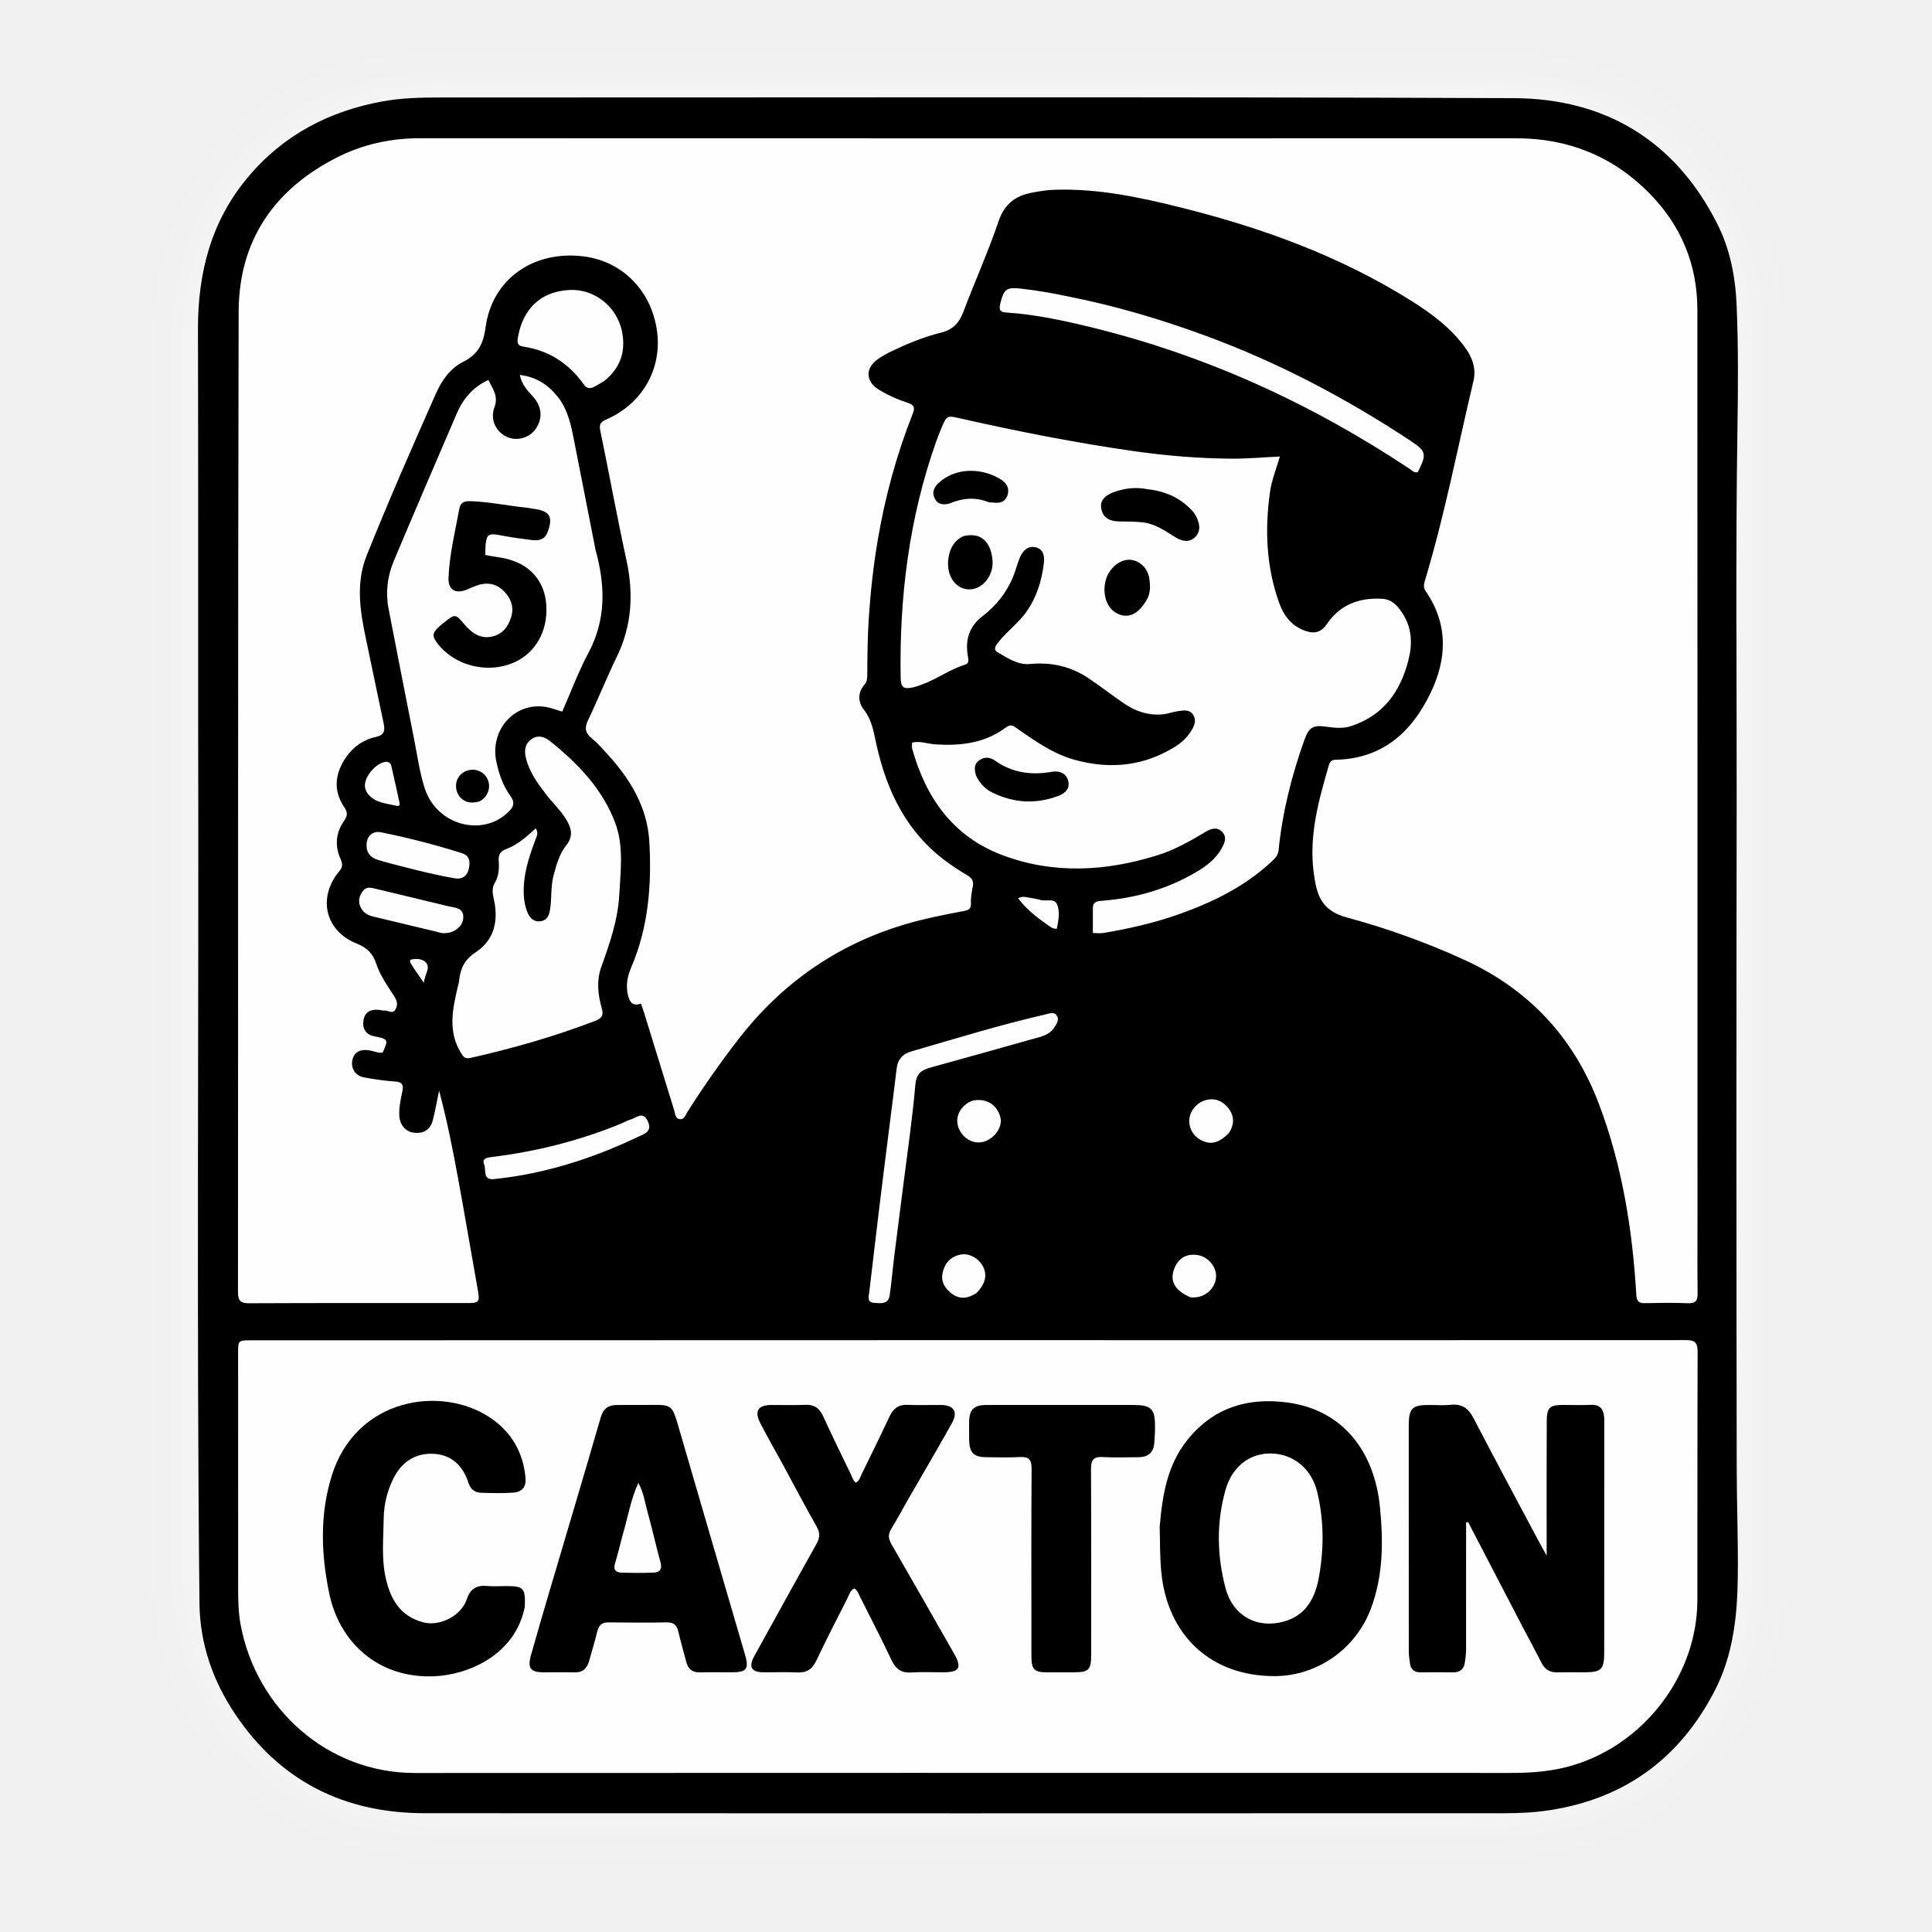
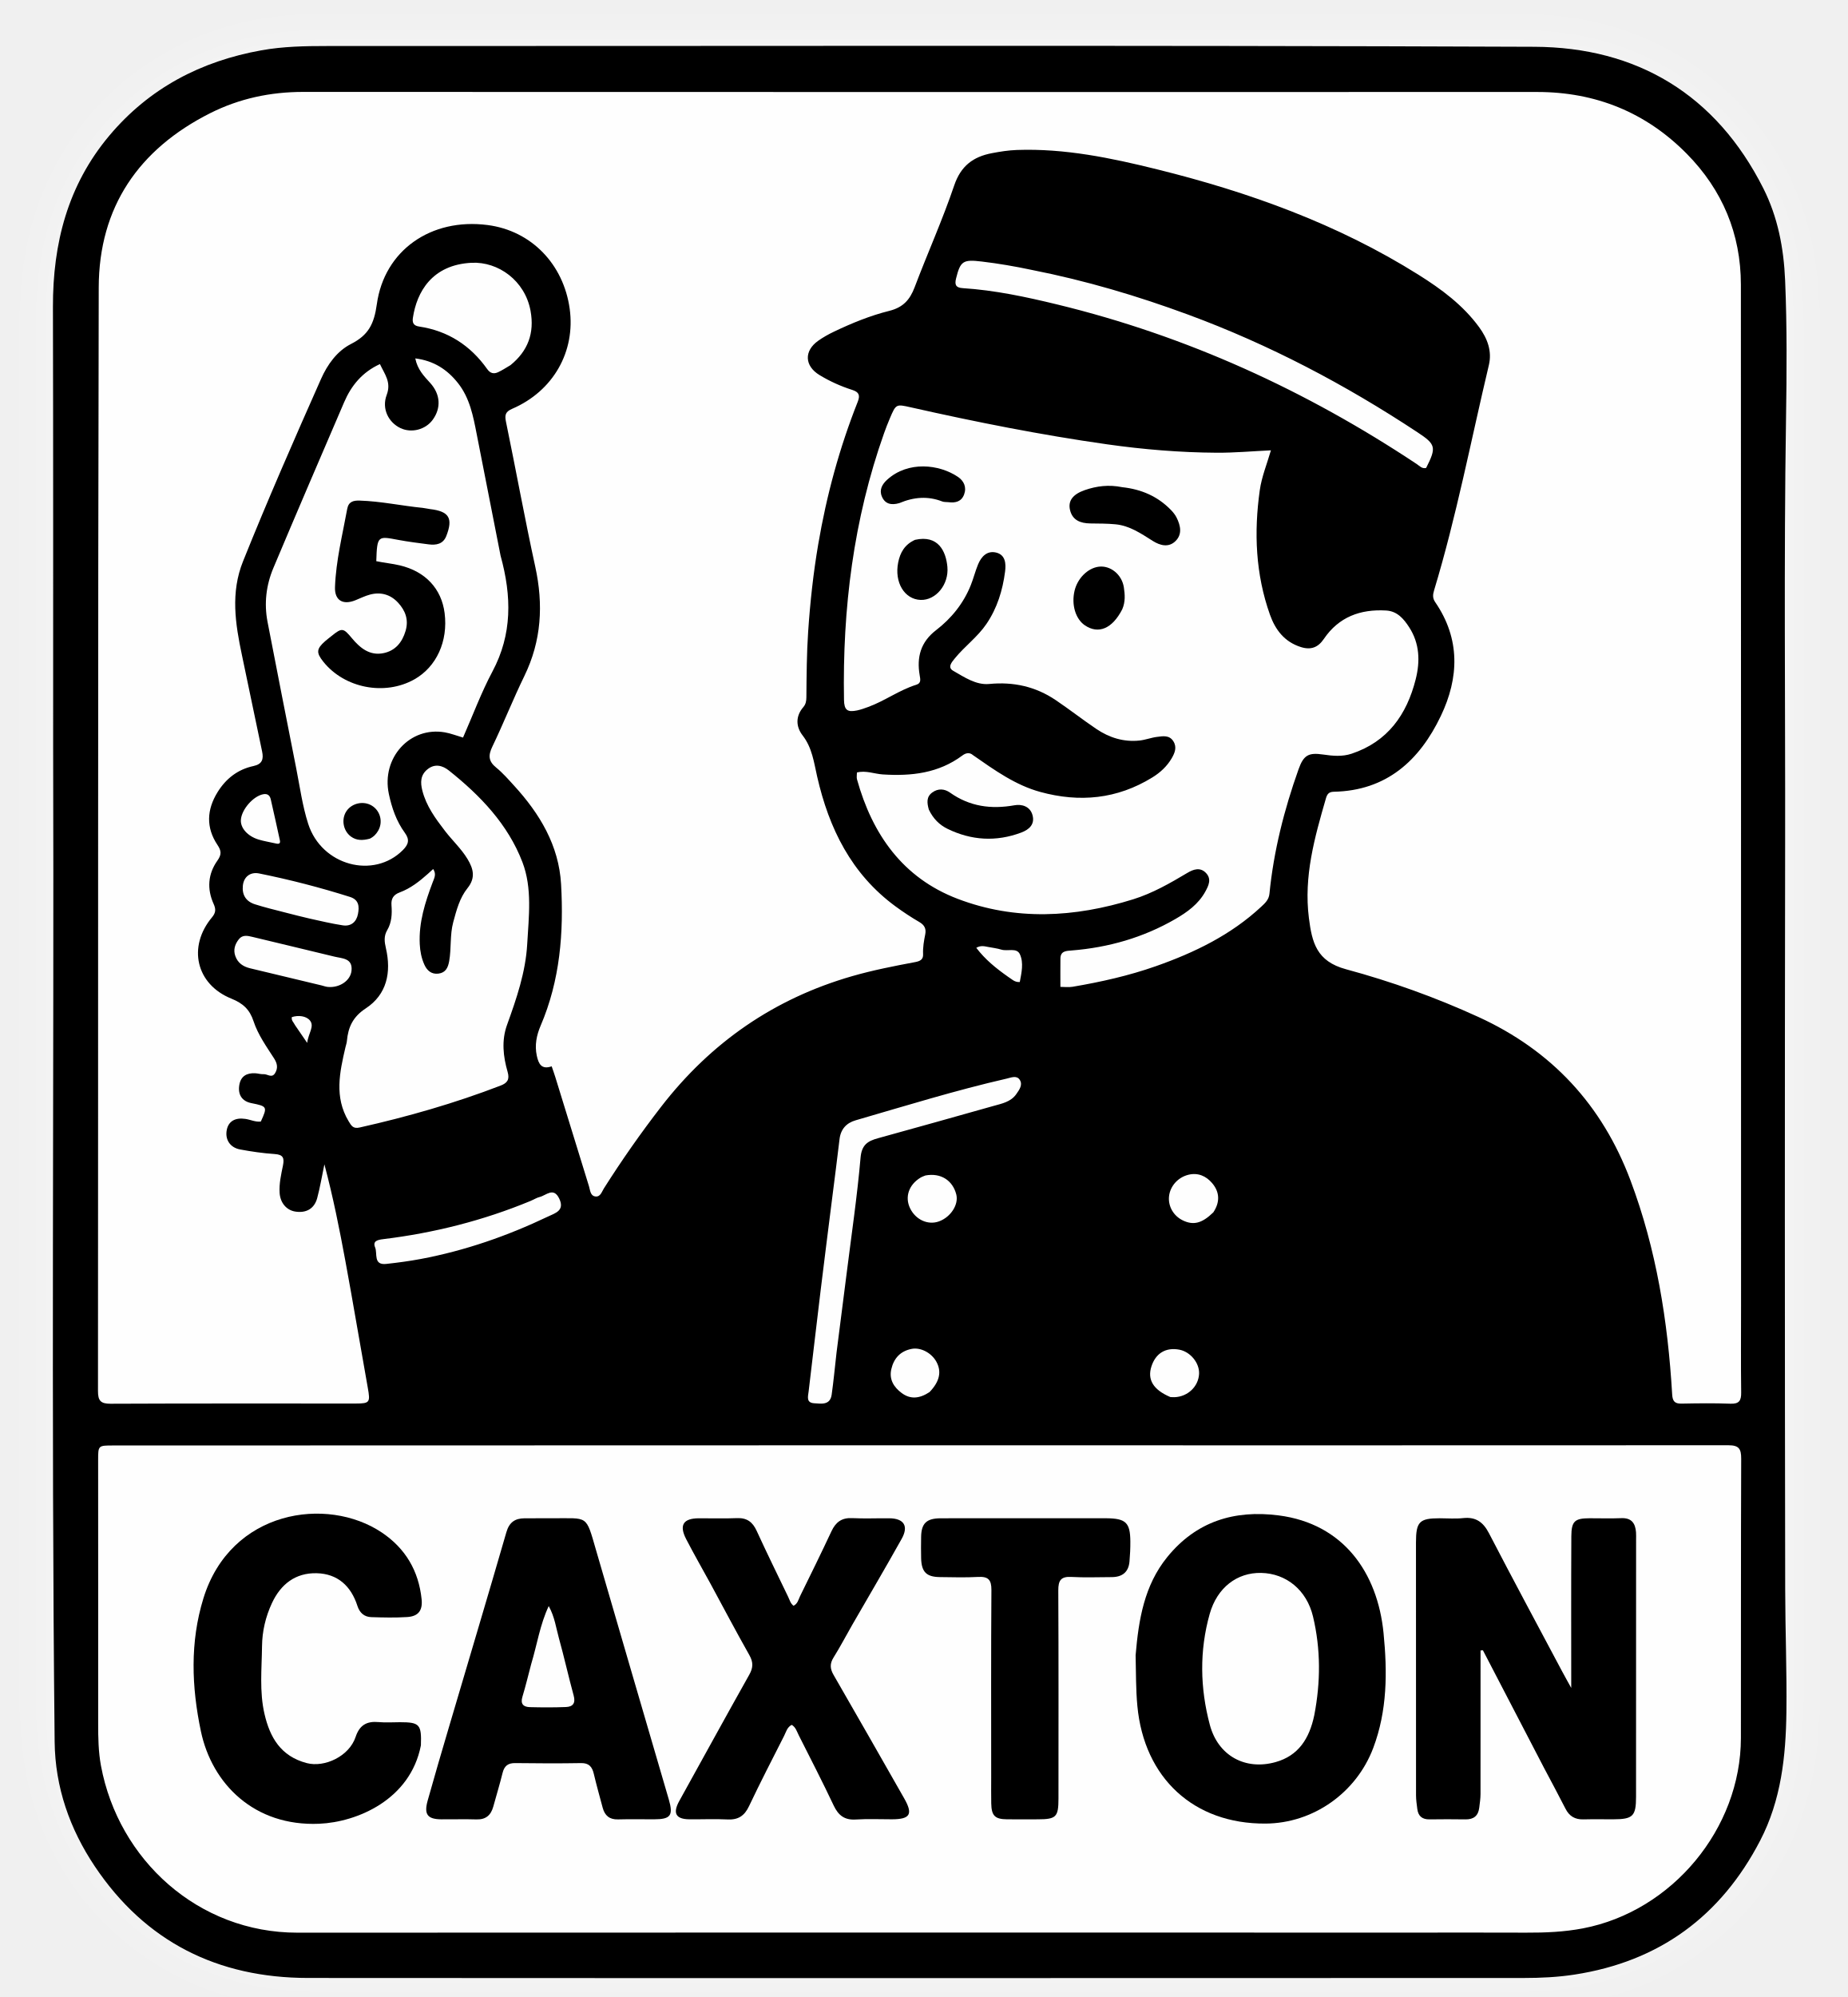
- <svg xmlns="http://www.w3.org/2000/svg" version="1.1" id="Layer_1" x="0px" y="0px" width="100%" viewBox="0 0 1024 1024" enable-background="new 0 0 1024 1024" xml:space="preserve">
+ <svg xmlns="http://www.w3.org/2000/svg" version="1.1" id="Layer_1" x="0px" y="0px" width="100%" viewBox="80 30 870 940" enable-background="new 80 30 870 940" xml:space="preserve">
  <defs>
-     <filter id="glow">
-       <feGaussianBlur stdDeviation="20" result="coloredBlur" />
+     <filter id="glow" x="-50%" y="-50%" width="200%" height="200%">
+       <feGaussianBlur stdDeviation="15" result="coloredBlur" />
      <feMerge>
        <feMergeNode in="coloredBlur" />
        <feMergeNode in="SourceGraphic" />
      </feMerge>
    </filter>
  </defs>
  <rect x="115" y="62" width="796" height="888" rx="110" ry="110" fill="#FFFFFF" filter="url(#glow)" opacity="0.95" />
  <path fill="#000000" opacity="1" stroke="none" d=" M105.025,382   C105.008,312.507 105.096,243.514 104.924,174.521   C104.849,144.604 111.875,117.168 131.474,93.84   C150.277,71.46 174.605,58.791 203.105,53.678   C213.288,51.851 223.588,51.666 233.919,51.669   C423.402,51.719 612.886,51.247 802.366,52.024   C850.728,52.223 887.909,74.482 910.19,118.633   C917.013,132.154 919.817,146.76 920.458,161.958   C921.378,183.784 921.214,205.607 920.876,227.417   C919.849,293.734 920.567,360.052 920.466,426.368   C920.287,543.677 920.283,660.987 920.494,778.297   C920.528,797.447 921.293,816.606 921.064,835.766   C920.813,856.716 918.587,877.323 908.749,896.293   C890.231,931.998 861.229,953.294 821.314,959.447   C813.395,960.667 805.418,961.045 797.435,961.046   C606.62,961.085 415.804,961.159 224.989,961.035   C182.567,961.007 148.474,944.099 124.633,908.497   C112.84,890.887 105.956,871.244 105.729,849.923   C104.075,694.118 105.47,538.308 105.025,382  M899.711,644.5   C899.697,484.336 899.713,324.172 899.635,164.007   C899.623,140.062 890.898,119.354 874.181,102.408   C854.926,82.888 831.25,73.296 803.739,73.298   C610.078,73.315 416.416,73.339 222.754,73.264   C207.294,73.258 192.63,76.385 178.917,83.294   C145.321,100.223 126.577,127.507 126.485,165.273   C126.06,338.434 126.261,511.597 126.134,684.759   C126.13,689.263 127.331,690.771 132.03,690.75   C170.528,690.574 209.028,690.658 247.527,690.651   C254.088,690.65 254.39,690.091 253.17,683.276   C249.603,663.361 246.277,643.401 242.599,623.506   C239.827,608.508 236.851,593.538 232.729,578.059   C231.504,583.92 230.673,589.003 229.341,593.952   C227.995,598.955 224.15,601.107 219.021,600.293   C214.817,599.625 211.948,596.135 211.649,591.511   C211.367,587.129 212.35,582.886 213.209,578.68   C213.946,575.074 213.341,573.48 209.311,573.213   C203.858,572.853 198.409,572.058 193.032,571.052   C188.259,570.159 185.878,566.323 186.769,561.846   C187.574,557.801 190.689,555.952 195.537,556.674   C197.973,557.037 200.278,558.221 202.801,557.913   C205.978,550.957 205.868,550.747 198.323,549.241   C194.013,548.381 191.922,545.328 192.657,540.784   C193.342,536.549 196.147,534.992 200.16,535.189   C201.484,535.254 202.813,535.713 204.116,535.625   C205.921,535.503 207.992,537.673 209.534,535.099   C210.994,532.663 210.521,530.503 209.008,528.149   C205.409,522.546 201.45,517.032 199.368,510.69   C197.561,505.185 194.424,502.275 188.954,500.071   C172.258,493.346 168.231,475.619 179.84,461.76   C181.677,459.567 181.652,457.852 180.581,455.486   C177.376,448.407 177.907,441.358 182.345,435.114   C184.42,432.196 184.201,430.434 182.387,427.716   C176.913,419.511 177.332,411.117 182.435,402.869   C186.382,396.491 191.95,392.155 199.338,390.577   C203.474,389.693 204.175,387.347 203.397,383.685   C200.19,368.586 197.103,353.462 193.906,338.361   C190.782,323.603 188.498,308.956 194.418,294.222   C206.028,265.325 218.512,236.806 231.152,208.354   C234.172,201.555 238.689,195.259 245.268,191.906   C253.384,187.769 256.11,182.649 257.419,173.19   C260.926,147.854 282.906,132.496 309.507,135.918   C330.249,138.585 345.325,154.448 348.217,175.327   C351.013,195.518 340.447,214.096 321.179,222.405   C318.068,223.747 317.536,225.202 318.202,228.427   C322.903,251.172 327.048,274.035 332.002,296.723   C335.903,314.589 334.962,331.613 326.865,348.23   C321.543,359.152 317.073,370.489 311.801,381.437   C309.81,385.573 309.949,388.338 313.6,391.298   C316.686,393.799 319.339,396.86 322.037,399.808   C334.126,413.019 343.128,427.945 344.163,446.203   C345.453,468.958 343.703,491.436 334.539,512.794   C332.635,517.233 331.651,521.961 332.73,526.932   C333.568,530.793 334.952,533.59 339.738,531.927   C340.378,533.81 340.945,535.358 341.43,536.931   C346.722,554.086 351.989,571.249 357.304,588.397   C357.872,590.231 357.888,592.816 360.253,593.172   C362.683,593.537 363.327,590.963 364.336,589.371   C372.722,576.142 381.684,563.338 391.277,550.94   C414.665,520.714 444.442,500.058 481.246,489.47   C491.014,486.66 500.934,484.729 510.884,482.859   C513.15,482.433 514.725,481.695 514.604,479.144   C514.453,475.953 515.006,472.857 515.621,469.754   C516.131,467.176 515.251,465.41 512.845,464.012   C508.965,461.758 505.198,459.268 501.579,456.611   C480.847,441.391 470.299,419.954 464.739,395.581   C463.198,388.825 462.403,382.007 457.878,376.162   C454.708,372.068 454.488,367.157 458.221,362.829   C459.404,361.458 459.643,359.91 459.657,358.195   C459.742,347.877 459.803,337.578 460.496,327.253   C461.421,313.482 462.917,299.823 465.227,286.234   C469.139,263.223 475.231,240.809 483.838,219.105   C485.042,216.067 484.407,214.54 481.285,213.545   C475.88,211.822 470.694,209.491 465.845,206.547   C458.737,202.23 458.481,195.158 465.23,190.393   C467.53,188.769 470.025,187.366 472.569,186.151   C480.995,182.127 489.683,178.566 498.7,176.323   C505.178,174.711 508.39,171.121 510.622,165.218   C516.687,149.185 523.76,133.51 529.252,117.293   C532.374,108.074 538.209,103.781 546.976,102.103   C550.884,101.354 554.793,100.733 558.822,100.592   C581.343,99.804 603.126,104.345 624.757,109.704   C668.112,120.446 709.804,135.453 747.86,159.337   C758.608,166.081 768.812,173.607 776.422,184.042   C780.304,189.365 782.542,195.276 780.977,201.859   C772.565,237.237 765.74,273.003 755.19,307.857   C754.567,309.914 754.417,311.543 755.723,313.446   C767.593,330.736 766.964,349.025 758.359,367.021   C748.332,387.988 732.767,402.196 707.941,402.68   C705.524,402.727 704.804,403.927 704.248,405.852   C698.933,424.226 693.757,442.522 696.248,462.115   C697.715,473.655 699.846,482.484 713.703,486.228   C734.997,491.981 755.905,499.473 776.083,508.71   C810.555,524.49 834.288,550.083 847.635,585.565   C859.866,618.081 865.247,651.885 867.28,686.35   C867.471,689.587 868.488,690.755 871.709,690.692   C879.372,690.542 887.049,690.436 894.704,690.729   C898.804,690.886 899.817,689.308 899.768,685.498   C899.599,672.167 899.709,658.833 899.711,644.5  M745.5,939.689   C763.166,939.69 780.832,939.638 798.498,939.713   C807.495,939.751 816.408,939.396 825.304,937.689   C867.232,929.645 899.592,890.803 899.644,848.096   C899.697,804.263 899.614,760.429 899.777,716.597   C899.795,711.941 898.687,710.282 893.708,710.286   C766.043,710.385 638.377,710.304 510.712,710.304   C384.879,710.304 259.047,710.359 133.214,710.394   C126.232,710.396 126.205,710.417 126.206,717.228   C126.211,758.561 126.254,799.894 126.22,841.227   C126.215,847.896 126.315,854.567 127.532,861.115   C135.779,905.501 173.393,939.751 220.003,939.722   C394.835,939.614 569.668,939.685 745.5,939.689  M538.152,385.485   C536.44,383.952 534.63,384.473 533.118,385.601   C521.887,393.972 509.128,395.39 495.641,394.53   C491.617,394.274 487.619,392.528 483.451,393.621   C483.451,394.872 483.228,395.923 483.484,396.841   C490.7,422.8 505.074,443.231 530.846,453.071   C558.113,463.48 585.947,461.895 613.52,453.305   C622.646,450.461 630.882,445.733 639.051,440.863   C641.81,439.218 645.031,438.037 647.771,440.892   C650.501,443.736 649.084,446.745 647.511,449.624   C644.259,455.573 638.975,459.358 633.321,462.625   C618.239,471.339 601.896,476 584.576,477.393   C582.066,477.595 579.303,477.562 579.261,481.181   C579.211,485.47 579.249,489.759 579.249,494.525   C581.106,494.525 583.101,494.802 584.995,494.48   C598.275,492.225 611.394,489.293 624.132,484.815   C642.347,478.411 659.496,470.125 673.802,456.801   C675.615,455.112 677.394,453.51 677.676,450.668   C679.666,430.558 684.606,411.119 691.371,392.121   C693.764,385.4 696.075,384.147 703.013,385.169   C707.465,385.825 711.945,386.243 716.352,384.775   C733.359,379.105 742.312,366.406 746.52,349.784   C748.665,341.31 748.411,332.905 743.465,325.262   C740.892,321.285 737.858,317.67 732.597,317.369   C720.485,316.675 710.333,320.358 703.275,330.764   C700.628,334.667 697.305,336.081 692.535,334.594   C684.742,332.165 680.433,326.435 677.906,319.323   C671.138,300.28 670.329,280.67 673.113,260.801   C674.003,254.449 676.472,248.501 678.369,241.971   C669.484,242.392 661.188,243.149 652.896,243.101   C635.597,243.003 618.348,241.571 601.237,239.144   C570.183,234.74 539.429,228.638 508.835,221.737   C501.861,220.164 501.849,220.123 498.959,226.92   C497.983,229.215 497.07,231.542 496.236,233.892   C481.828,274.509 476.62,316.514 477.366,359.409   C477.449,364.202 478.903,365.379 483.544,364.403   C485.325,364.028 487.059,363.389 488.776,362.765   C496.613,359.914 503.402,354.796 511.422,352.312   C513.768,351.585 513.334,349.818 512.993,347.822   C511.546,339.353 513.417,332.235 520.712,326.628   C527.907,321.099 533.594,314.069 537.035,305.507   C538.333,302.275 539.168,298.854 540.499,295.638   C542.01,291.986 544.709,289.12 548.892,290.072   C553.453,291.11 553.678,295.397 553.206,299.037   C552.063,307.839 549.531,316.181 544.43,323.691   C540.25,329.845 534.213,334.181 529.584,339.857   C528.08,341.701 525.948,344.126 528.766,345.738   C534.018,348.744 539.564,352.548 545.734,351.952   C557.222,350.844 567.568,353.163 577.018,359.528   C583.505,363.898 589.678,368.734 596.161,373.112   C602.254,377.227 609.05,379.363 616.48,378.579   C619.267,378.285 621.966,377.201 624.753,376.857   C627.497,376.519 630.534,375.904 632.433,378.915   C634.221,381.75 633.097,384.442 631.659,386.914   C629.442,390.728 626.242,393.662 622.502,395.966   C605.937,406.167 588.227,407.842 569.722,402.755   C558.106,399.562 548.443,392.649 538.152,385.485  M315.673,291.552   C311.931,272.516 308.17,253.483 304.458,234.441   C302.8,225.934 301.205,217.399 295.645,210.352   C290.585,203.939 284.22,199.786 275.517,198.704   C276.587,203.979 279.615,207.032 282.53,210.243   C287.4,215.61 287.744,222.055 283.735,227.582   C280.345,232.253 273.737,233.965 268.553,231.515   C262.968,228.875 259.588,222.459 262.06,215.893   C264.323,209.884 261.13,206.207 258.877,201.374   C250.583,205.175 245.418,211.436 242.043,219.286   C230.867,245.274 219.685,271.26 208.715,297.336   C205.306,305.441 204.279,314.036 205.969,322.766   C210.412,345.717 214.906,368.658 219.45,391.589   C221.188,400.365 222.382,409.34 225.109,417.811   C231.438,437.465 255.931,443.948 269.677,430.141   C272.352,427.454 272.968,425.241 270.605,422.006   C266.624,416.556 264.46,410.252 263.072,403.687   C259.484,386.727 272.996,371.853 289.459,374.727   C292.182,375.202 294.805,376.244 298,377.177   C302.632,366.652 306.567,356.001 311.857,346.071   C321.175,328.585 320.977,310.763 315.673,291.552  M281.47,441.307   C277.473,444.878 273.257,448.183 268.193,450.061   C265.176,451.18 264.083,453.052 264.318,456.135   C264.626,460.162 264.424,464.225 262.329,467.777   C260.638,470.647 260.997,473.328 261.693,476.341   C264.311,487.683 262.157,498.127 252.196,504.661   C246.054,508.69 243.918,513.556 243.315,520.058   C243.224,521.039 242.865,521.995 242.641,522.965   C239.924,534.693 237.298,546.362 244.128,557.76   C245.473,560.005 246.311,561.399 249.315,560.726   C271.898,555.66 294.087,549.309 315.699,540.988   C318.824,539.785 320.045,538.162 318.989,534.522   C316.884,527.266 316.073,519.771 318.708,512.458   C323.17,500.079 327.465,487.662 328.218,474.396   C328.952,461.453 330.669,448.112 325.968,435.829   C319.141,417.989 306.128,404.458 291.367,392.699   C288.448,390.374 284.784,389.248 281.248,392.124   C277.906,394.84 277.881,398.347 278.842,402.123   C280.701,409.425 285.044,415.311 289.522,421.142   C292.969,425.629 297.19,429.492 300.135,434.382   C302.885,438.949 304.001,443.218 300.105,448.06   C296.422,452.637 294.922,458.405 293.389,464.067   C291.758,470.095 292.561,476.327 291.482,482.398   C290.929,485.509 289.806,487.854 286.443,488.285   C283.152,488.705 281.044,486.852 279.793,484.066   C278.423,481.014 277.793,477.774 277.627,474.395   C277.122,464.158 280.163,454.693 283.703,445.32   C284.438,443.372 285.586,441.457 283.938,439.051   C283.114,439.808 282.527,440.348 281.47,441.307  M565.745,157.045   C557.961,155.396 550.141,154.043 542.224,153.106   C533.486,152.071 532.177,152.776 530.127,161.076   C529.394,164.043 530.008,165.424 533.258,165.632   C548.378,166.598 563.135,169.764 577.81,173.328   C638.761,188.131 694.894,213.8 747.042,248.447   C748.367,249.327 749.535,250.771 751.448,250.26   C756.411,240.487 755.952,239.148 747.393,233.494   C713.388,211.03 677.552,192.161 639.271,178.052   C615.555,169.311 591.398,162.107 565.745,157.045  M473.844,666.754   C475.441,654.251 477.059,641.751 478.631,629.245   C480.906,611.144 483.582,593.076 485.163,574.914   C485.694,568.807 488.581,567.089 493.371,565.769   C511.482,560.777 529.57,555.705 547.649,550.601   C551.627,549.478 555.9,548.722 558.497,544.986   C559.911,542.951 561.719,540.553 560.021,538.145   C558.563,536.077 555.945,537.253 553.942,537.712   C529.947,543.212 506.437,550.489 482.813,557.344   C478.464,558.606 475.809,561.526 475.258,566.255   C474.182,575.485 472.961,584.699 471.804,593.921   C469.986,608.414 468.129,622.902 466.366,637.402   C464.443,653.219 462.622,669.048 460.723,684.867   C460.424,687.355 459.458,690.281 463.331,690.522   C466.684,690.73 470.847,691.548 471.565,686.457   C472.446,680.213 473.022,673.926 473.844,666.754  M320.331,201.885   C328.549,195.22 331.717,186.813 329.781,176.279   C327.171,162.076 314.589,153.087 302.048,153.694   C283.324,154.6 276.215,167.558 274.408,179.531   C274.086,181.663 274.459,183.276 277.308,183.699   C290.86,185.71 301.496,192.591 309.375,203.721   C310.82,205.762 312.473,206.136 314.514,205.195   C316.319,204.363 318.007,203.275 320.331,201.885  M329.666,595.341   C307.439,604.533 284.33,610.359 260.485,613.269   C257.779,613.599 255.35,614.12 256.622,617.195   C257.789,620.017 255.66,625.616 261.866,624.935   C267.3,624.338 272.735,623.617 278.105,622.607   C298.963,618.684 318.85,611.772 337.977,602.65   C341.394,601.02 346.039,599.849 343.276,594.156   C340.576,588.593 337.147,592.708 334.024,593.448   C332.755,593.748 331.598,594.521 329.666,595.341  M214.683,459.627   C218.383,460.551 222.065,461.554 225.786,462.381   C230.962,463.533 236.137,464.757 241.372,465.564   C245.274,466.166 247.832,463.947 248.54,460.215   C249.177,456.856 249.111,453.556 244.785,452.188   C230.709,447.739 216.441,444.049 201.975,441.136   C197.876,440.311 194.796,442.698 194.348,446.804   C193.867,451.222 195.805,454.297 199.971,455.635   C204.543,457.103 209.229,458.22 214.683,459.627  M231.4,493.844   C232.363,494.086 233.315,494.452 234.293,494.55   C239.757,495.098 244.994,491.676 245.497,486.93   C246.129,480.963 241.124,481.193 237.476,480.294   C224.616,477.126 211.71,474.144 198.845,470.998   C196.457,470.414 194.165,469.942 192.452,472.107   C190.629,474.41 189.737,477.063 190.796,480.025   C191.97,483.307 194.46,484.99 197.749,485.777   C208.696,488.396 219.632,491.061 231.4,493.844  M651.249,600.665   C654.396,595.928 654.344,591.176 650.671,586.877   C647.833,583.557 644.027,581.872 639.539,582.962   C634.575,584.169 630.936,588.317 630.402,593.057   C629.874,597.748 632.472,602.312 636.881,604.443   C641.835,606.836 645.849,605.919 651.249,600.665  M631.021,687.604   C631.686,687.626 632.353,687.689 633.017,687.664   C639.219,687.429 644.236,682.652 644.541,676.708   C644.804,671.578 640.446,666.255 635.191,665.288   C628.845,664.119 624.117,666.972 622.109,673.18   C620.122,679.323 622.858,684.138 631.021,687.604  M515.715,583.298   C514.955,583.624 514.144,583.866 513.442,584.289   C507.871,587.644 505.904,593.431 508.487,598.759   C511.108,604.166 516.935,606.799 522.101,604.91   C527.666,602.875 531.453,596.944 530.222,592.194   C528.518,585.621 522.978,581.968 515.715,583.298  M517.633,685.261   C522.379,680.333 523.433,675.651 520.851,670.961   C518.533,666.751 513.434,664.116 509.242,664.923   C503.873,665.958 500.806,669.388 499.633,674.508   C498.53,679.324 500.85,682.964 504.508,685.694   C508.565,688.722 512.855,688.424 517.633,685.261  M210.163,427.09   C211.422,427.34 212.083,426.958 211.774,425.559   C210.353,419.124 208.977,412.68 207.481,406.263   C207.07,404.503 206.06,403.436 203.877,403.862   C199.225,404.769 193.703,411.022 193.406,415.963   C193.178,419.758 196.572,423.614 201.796,425.196   C204.314,425.958 206.94,426.363 210.163,427.09  M554.616,489.78   C556.274,490.761 557.604,492.444 560.128,492.245   C560.944,487.885 562.042,483.26 560.195,479.206   C558.693,475.907 554.421,477.89 551.493,477.001   C549.452,476.381 547.299,476.129 545.192,475.729   C543.482,475.405 541.749,474.914 539.645,476.145   C543.823,481.624 548.78,485.669 554.616,489.78  M219.004,512.691   C220.635,515.07 222.265,517.449 224.632,520.901   C225.136,516.399 228.213,513.11 225.898,510.319   C224.14,508.199 220.48,507.767 217.405,508.754   C217.077,510.359 218.188,511.103 219.004,512.691  z" />
  <path fill="#000000" opacity="1" stroke="none" d=" M806.894,862.047   C797.204,843.41 787.689,825.102 778.174,806.794   C777.802,806.827 777.431,806.86 777.06,806.893   C777.06,809.587 777.059,812.281 777.06,814.975   C777.064,834.808 777.087,854.64 777.046,874.472   C777.041,876.618 776.707,878.767 776.448,880.906   C775.993,884.669 773.862,886.443 770.04,886.391   C764.375,886.314 758.707,886.302 753.042,886.388   C749.611,886.44 747.712,884.875 747.292,881.522   C747.025,879.386 746.688,877.236 746.686,875.091   C746.648,835.426 746.647,795.761 746.661,756.096   C746.664,746.266 748.268,744.663 757.841,744.658   C761.507,744.656 765.209,744.977 768.832,744.582   C774.838,743.928 778.302,746.436 781.048,751.732   C792.318,773.468 803.928,795.028 815.425,816.646   C816.814,819.258 818.276,821.831 819.759,824.522   C819.759,800.599 819.681,776.848 819.807,753.097   C819.844,746.003 821.464,744.666 828.37,744.653   C833.37,744.644 838.376,744.813 843.367,744.609   C848.156,744.414 849.931,747.005 850.261,751.236   C850.351,752.396 850.296,753.568 850.296,754.735   C850.289,795.066 850.285,835.398 850.272,875.73   C850.268,884.918 848.813,886.341 839.495,886.356   C834.829,886.364 830.16,886.271 825.497,886.391   C821.567,886.493 818.864,884.935 817.068,881.395   C813.826,875.008 810.411,868.71 806.894,862.047  z" />
  <path fill="#000000" opacity="1" stroke="none" d=" M614.661,809.141   C616.087,792.272 618.743,776.258 629.536,762.952   C643.164,746.152 661.1,740.616 682.035,743.313   C712.397,747.225 728.562,770.099 731.393,798.701   C733.21,817.052 733.184,835.163 726.541,852.776   C718.582,873.878 698.319,888.229 675.838,888.37   C642.028,888.582 618.682,866.948 615.49,833.03   C614.753,825.202 614.864,817.426 614.661,809.141  M698.774,837.383   C701.787,821.851 701.856,806.298 698.184,790.911   C695.197,778.394 685.534,770.617 673.759,770.379   C662.458,770.15 653.049,777.262 649.546,789.676   C644.654,807.015 644.997,824.618 649.608,841.9   C653.499,856.481 666.328,863.426 680.576,859.425   C691.217,856.437 696.444,848.53 698.774,837.383  z" />
  <path fill="#000000" opacity="1" stroke="none" d=" M339.992,744.653   C357.103,744.748 355.717,742.741 360.656,759.77   C371.998,798.865 383.476,837.92 394.876,876.998   C397.087,884.576 395.746,886.345 387.96,886.358   C382.294,886.369 376.624,886.244 370.962,886.4   C366.947,886.51 364.735,884.593 363.752,880.917   C362.337,875.621 360.846,870.341 359.586,865.007   C358.802,861.69 357.368,859.833 353.554,859.899   C343.224,860.079 332.889,860.031 322.558,859.897   C319.131,859.852 317.427,861.275 316.62,864.529   C315.303,869.847 313.703,875.094 312.247,880.377   C311.133,884.418 308.738,886.547 304.315,886.407   C298.821,886.232 293.317,886.413 287.818,886.366   C281.267,886.31 279.529,884.08 281.35,877.554   C284.566,866.03 287.948,854.552 291.335,843.076   C300.369,812.464 309.531,781.889 318.407,751.231   C319.78,746.487 322.499,744.701 326.996,744.67   C331.162,744.642 335.328,744.657 339.992,744.653  M330.084,813.322   C328.724,818.45 327.495,823.618 325.959,828.692   C324.911,832.153 326.515,833.487 329.511,833.563   C335.159,833.707 340.82,833.735 346.463,833.509   C349.728,833.378 351.076,831.698 350.095,828.121   C347.643,819.173 345.648,810.098 343.161,801.159   C341.801,796.273 341.182,791.113 338.346,785.985   C334.211,794.796 332.927,803.878 330.084,813.322  z" />
  <path fill="#000000" opacity="1" stroke="none" d=" M414.489,775.421   C410.559,768.228 406.656,761.438 403.064,754.487   C399.655,747.888 401.663,744.708 408.978,744.667   C414.977,744.633 420.984,744.842 426.973,744.593   C431.642,744.399 434.329,746.387 436.237,750.549   C441.026,760.991 446.096,771.304 451.084,781.654   C451.784,783.106 452.173,784.79 453.616,785.843   C455.599,784.867 455.905,782.901 456.677,781.33   C461.672,771.167 466.676,761.007 471.475,750.751   C473.473,746.481 476.296,744.347 481.184,744.589   C487.003,744.876 492.846,744.617 498.678,744.665   C505.552,744.722 507.901,748.281 504.533,754.315   C496.905,767.981 488.942,781.459 481.136,795.026   C478.23,800.077 475.543,805.261 472.449,810.192   C470.612,813.121 470.783,815.495 472.471,818.417   C483.633,837.74 494.666,857.139 505.715,876.528   C509.95,883.961 508.538,886.333 499.946,886.352   C494.28,886.365 488.596,886.087 482.953,886.452   C477.655,886.794 474.729,884.559 472.521,879.884   C467.26,868.745 461.607,857.791 456.057,846.79   C455.185,845.062 454.664,843.036 452.763,841.898   C450.561,842.99 450.096,845.26 449.156,847.111   C443.576,858.099 437.919,869.055 432.646,880.19   C430.489,884.745 427.534,886.678 422.518,886.425   C416.534,886.123 410.522,886.421 404.524,886.354   C398.124,886.284 396.651,883.432 399.824,877.71   C410.808,857.902 421.671,838.026 432.774,818.285   C434.639,814.968 434.693,812.407 432.819,809.091   C426.594,798.074 420.684,786.88 414.489,775.421  z" />
  <path fill="#000000" opacity="1" stroke="none" d=" M278.168,851.548   C273.191,877.169 248.123,887.678 230.302,888.45   C199.656,889.776 179.79,869.611 174.592,844.954   C170.178,824.012 169.415,802.959 175.765,782.36   C188.59,740.753 233.994,734.127 259.705,751.33   C270.854,758.79 277.122,769.382 278.501,782.779   C279.036,787.985 277.029,790.798 271.77,791.146   C266.133,791.519 260.448,791.37 254.792,791.195   C251.469,791.092 249.315,789.137 248.284,785.917   C245.28,776.54 238.942,770.744 229.045,770.523   C219.107,770.301 212.163,775.684 207.999,784.669   C205.024,791.089 203.446,797.836 203.365,804.893   C203.242,815.524 202.093,826.255 204.518,836.728   C207.071,847.756 212.123,856.675 224.432,859.903   C232.784,862.093 244.372,856.743 247.42,847.601   C249.307,841.94 252.734,840.085 258.32,840.602   C261.622,840.908 264.977,840.653 268.308,840.655   C277.55,840.662 278.515,841.679 278.168,851.548  z" />
  <path fill="#000000" opacity="1" stroke="none" d=" M600.852,744.654   C610.097,744.725 612.12,746.711 612.182,755.593   C612.205,758.749 612.055,761.917 611.775,765.06   C611.326,770.096 608.284,772.343 603.395,772.354   C597.066,772.368 590.721,772.629 584.411,772.272   C579.467,771.993 578.237,773.944 578.26,778.631   C578.427,811.278 578.346,843.927 578.344,876.575   C578.343,885.273 577.283,886.344 568.624,886.364   C563.793,886.375 558.962,886.402 554.132,886.358   C548.427,886.306 546.807,884.693 546.691,878.879   C546.611,874.882 546.668,870.883 546.668,866.886   C546.667,837.402 546.561,807.919 546.77,778.437   C546.805,773.53 545.21,772.008 540.484,772.269   C534.506,772.599 528.495,772.41 522.499,772.342   C516.177,772.27 513.862,769.943 513.681,763.52   C513.587,760.191 513.63,756.857 513.675,753.526   C513.76,747.055 516.175,744.686 522.919,744.667   C538.576,744.622 554.234,744.652 569.892,744.653   C580.053,744.653 590.214,744.654 600.852,744.654  z" />
  <path fill="#000000" opacity="1" stroke="none" d=" M608.341,259.319   C617.522,260.324 625.118,263.696 631.285,270.041   C632.316,271.102 633.294,272.311 633.949,273.625   C635.827,277.388 636.732,281.488 633.413,284.72   C630.192,287.857 626.191,286.776 622.808,284.656   C617.294,281.199 611.924,277.451 605.233,276.796   C601.275,276.408 597.27,276.45 593.285,276.387   C588.735,276.315 584.949,274.928 583.785,270.081   C582.743,265.736 585.136,262.64 590.727,260.699   C596.307,258.762 602.038,258.045 608.341,259.319  z" />
  <path fill="#000000" opacity="1" stroke="none" d=" M517.307,411.082   C516.408,407.868 516.121,405.1 518.886,403.055   C521.688,400.984 524.731,401.286 527.288,403.096   C536.566,409.663 546.659,411.003 557.647,409.043   C561.083,408.431 564.943,409.54 566.098,413.606   C567.346,418.005 564.534,420.502 560.8,421.898   C549.006,426.31 537.384,425.634 526.107,420.138   C522.302,418.284 519.344,415.351 517.307,411.082  z" />
  <path fill="#000000" opacity="1" stroke="none" d=" M608.372,316.795   C603.669,325.982 597.119,328.657 590.76,324.334   C586.365,321.347 584.363,314.613 585.92,308.055   C587.307,302.214 592.113,297.432 597.279,296.754   C602.731,296.038 608.239,300.374 609.14,306.562   C609.612,309.801 609.925,313.206 608.372,316.795  z" />
  <path fill="#000000" opacity="1" stroke="none" d=" M510.801,284.106   C521.765,281.641 525.383,289.516 526.044,296.833   C526.801,305.214 520.566,312.616 513.458,312.385   C505.865,312.139 501.005,304.167 502.872,294.782   C503.784,290.198 505.875,286.317 510.801,284.106  z" />
  <path fill="#000000" opacity="1" stroke="none" d=" M503.425,266.812   C499.541,267.948 496.63,267.174 495.186,263.686   C493.869,260.507 495.343,257.914 497.74,255.751   C507.521,246.921 522.107,248.457 531.018,254.474   C533.825,256.369 535.18,259.319 533.917,262.743   C532.676,266.105 529.864,266.816 526.596,266.384   C525.613,266.254 524.54,266.394 523.649,266.048   C516.936,263.445 510.351,263.896 503.425,266.812  z" />
  <path fill="#000000" opacity="1" stroke="none" d=" M257.161,294.15   C261.057,294.963 264.722,295.287 268.265,296.129   C280.331,298.996 287.872,307.14 289.331,318.582   C291.02,331.82 285.51,343.897 275.101,349.772   C261.175,357.631 242.215,353.968 232.231,341.49   C228.826,337.234 228.964,335.438 233.029,331.847   C234.027,330.966 235.101,330.172 236.137,329.335   C240.997,325.412 241.623,325.518 245.652,330.368   C249.535,335.042 254.123,338.796 260.639,337.423   C266.117,336.27 269.35,332.392 270.951,326.973   C272.5,321.728 270.861,317.422 267.432,313.696   C263.89,309.847 259.326,308.529 254.24,309.863   C251.848,310.491 249.589,311.636 247.276,312.562   C241.396,314.915 237.491,312.581 237.721,306.327   C238.179,293.85 241.243,281.741 243.479,269.518   C244.114,266.042 246.477,265.541 249.387,265.633   C259.365,265.948 269.129,268.084 279.029,269.062   C280.181,269.176 281.311,269.498 282.461,269.631   C291.427,270.672 293.426,273.9 290.111,282.338   C288.626,286.115 285.356,286.691 281.815,286.234   C277.05,285.618 272.274,285.02 267.554,284.139   C257.993,282.355 257.528,281.891 257.161,294.15  z" />
  <path fill="#000000" opacity="1" stroke="none" d=" M254.164,424.752   C250.787,425.663 247.863,425.711 245.217,423.764   C241.499,421.029 240.567,415.494 243.184,411.706   C245.777,407.955 251.253,406.839 255.148,409.268   C259.13,411.753 260.414,417.006 258.011,421.076   C257.153,422.529 256.073,423.782 254.164,424.752  z" />
</svg>
